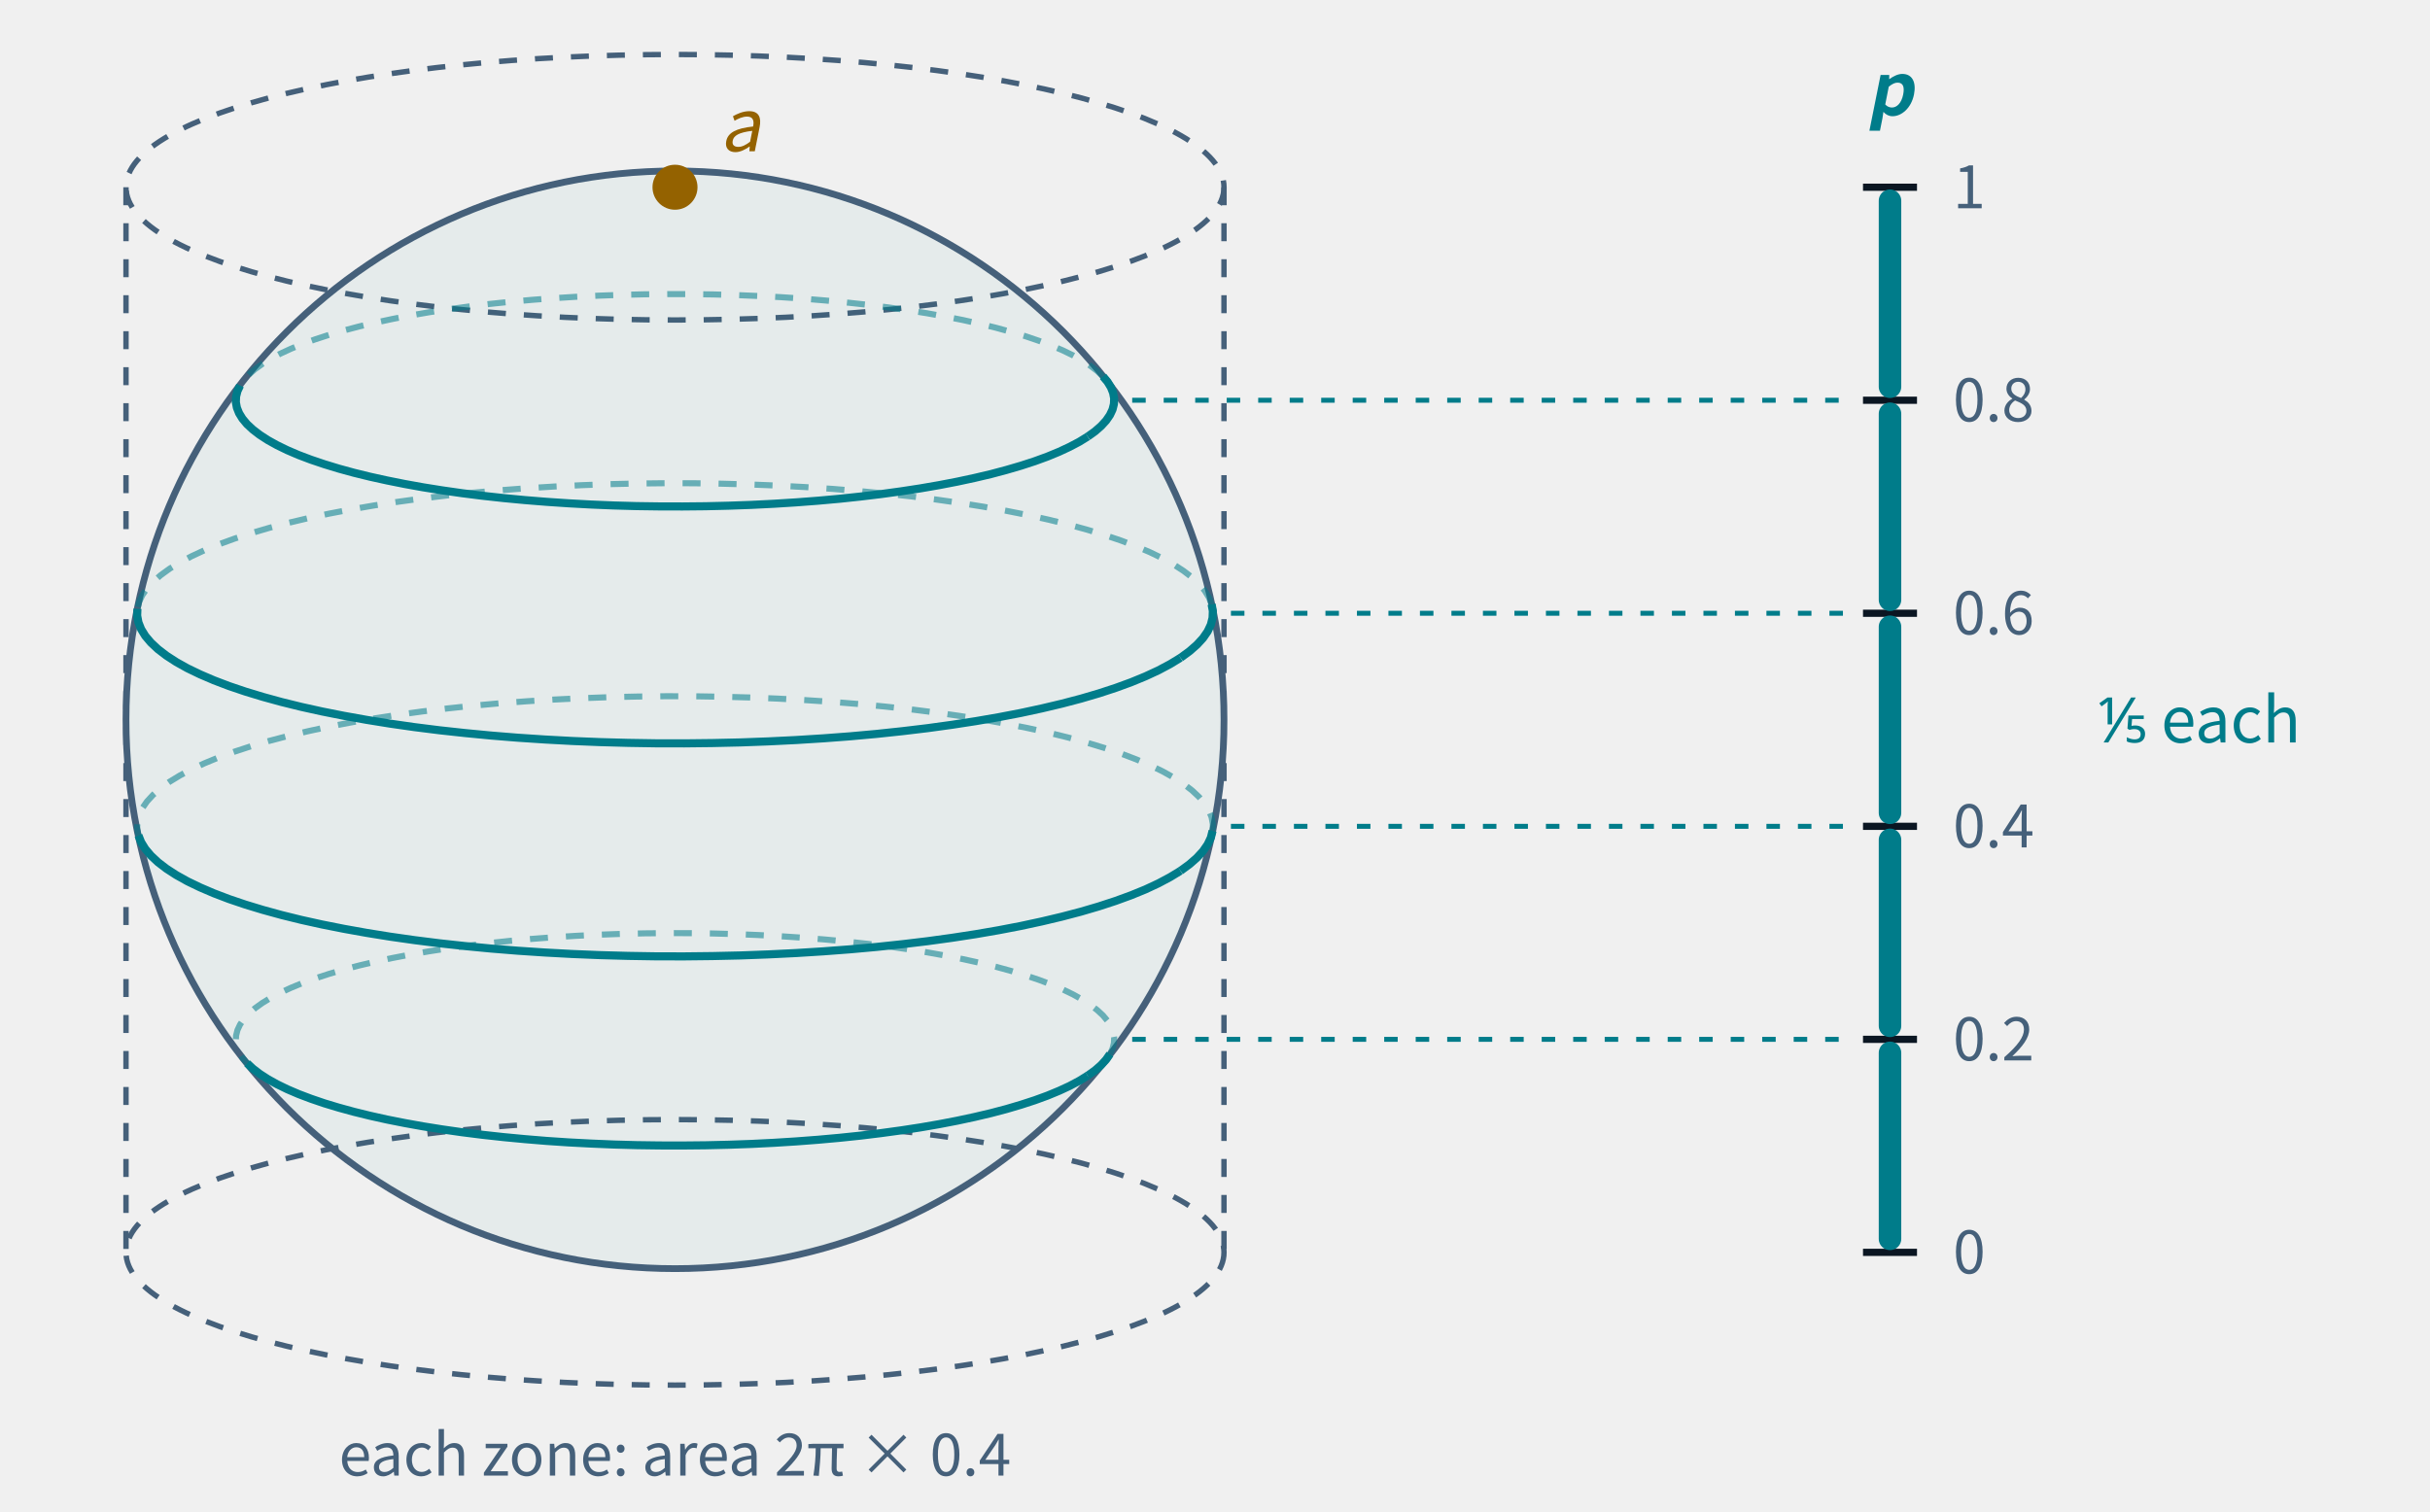
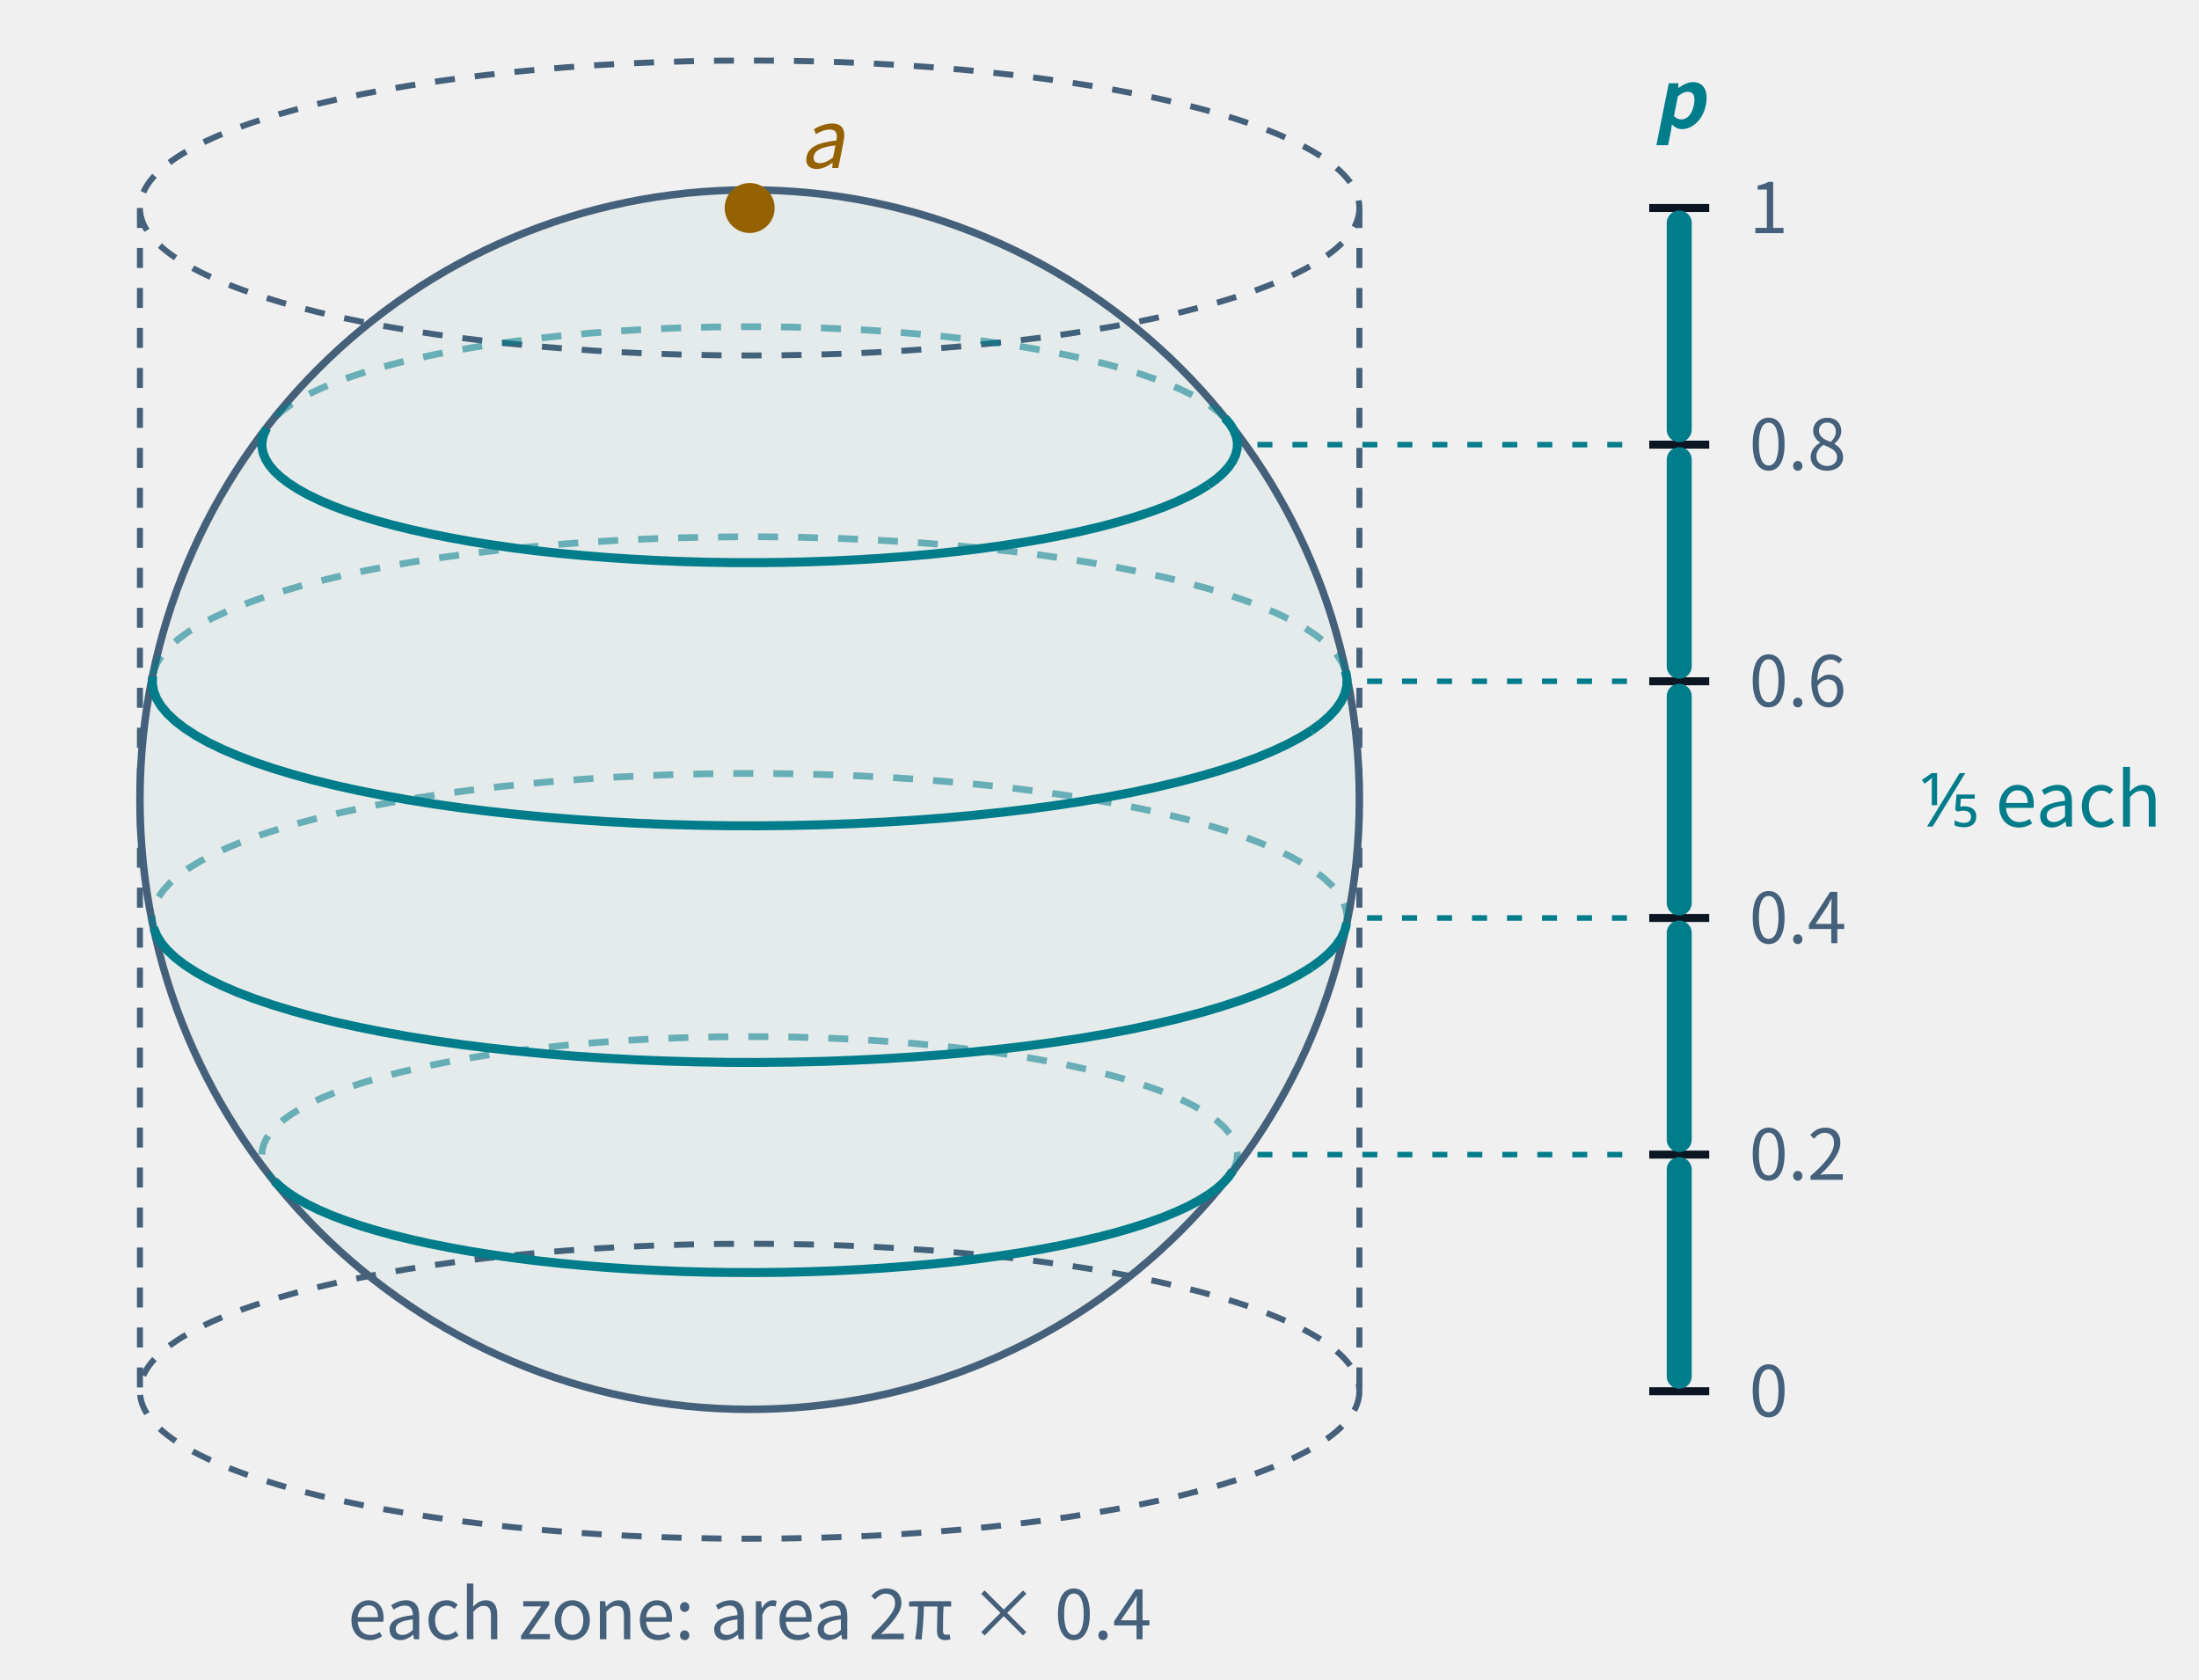
- <svg xmlns="http://www.w3.org/2000/svg" class="tr-fig" data-tr-fig="ch02-hatbox" data-lang="en" viewBox="0 0 540 336" width="540" height="336" font-family="'Noto Sans SC', 'Noto Sans CJK SC', 'Source Sans 3', 'PingFang SC', 'Microsoft YaHei', system-ui, sans-serif" role="img" aria-label="On the left, a sphere with the known state a at the north pole; four cyan circles of latitude cut it into five zones of equal height, and a grey dashed cylinder, Archimedes' hat box, is fitted around it. Each zone has the same area as the band of the box at the same height, 2π × 0.4. On the right, a vertical scale is the Born weight p, from 0 at the bottom to 1 at the top; dashed lines carry each latitude straight across to the scale, cutting it into five equal parts of ⅕ each.">
+ <svg xmlns="http://www.w3.org/2000/svg" class="tr-fig" data-tr-fig="ch02-hatbox" data-lang="en" viewBox="0 0 440 336" width="440" height="336" font-family="'Noto Sans SC', 'Noto Sans CJK SC', 'Source Sans 3', 'PingFang SC', 'Microsoft YaHei', system-ui, sans-serif" role="img" aria-label="On the left, a sphere with the known state a at the north pole; four cyan circles of latitude cut it into five zones of equal height, and a grey dashed cylinder, Archimedes' hat box, is fitted around it. Each zone has the same area as the band of the box at the same height, 2π × 0.4. On the right, a vertical scale is the Born weight p, from 0 at the bottom to 1 at the top; dashed lines carry each latitude straight across to the scale, cutting it into five equal parts of ⅕ each.">
  <style>.ts-ink{stroke:#0b1622}.tf-ink{fill:#0b1622}.ts-dim{stroke:#45607a}.tf-dim{fill:#45607a}.ts-faint{stroke:#9db3c4}.tf-faint{fill:#9db3c4}.ts-edge{stroke:#b9d0dd}.tf-edge{fill:#b9d0dd}.ts-hot{stroke:#5f9bb5}.tf-hot{fill:#5f9bb5}.ts-bg{stroke:#ffffff}.tf-bg{fill:#ffffff}.ts-panel{stroke:#eef5f9}.tf-panel{fill:#eef5f9}.ts-sheet{stroke:#f7fbfd}.tf-sheet{fill:#f7fbfd}.ts-cyan{stroke:#007c8a}.tf-cyan{fill:#007c8a}.ts-magenta{stroke:#b0128f}.tf-magenta{fill:#b0128f}.ts-amber{stroke:#946200}.tf-amber{fill:#946200}.ts-violet{stroke:#5a45c8}.tf-violet{fill:#5a45c8}.ts-ok{stroke:#087a4c}.tf-ok{fill:#087a4c}.ts-warn{stroke:#c21f3a}.tf-warn{fill:#c21f3a}.ts-blue{stroke:#1d5fd0}.tf-blue{fill:#1d5fd0}.ts-orange{stroke:#b85410}.tf-orange{fill:#b85410}.ts-sigma{stroke:#28405a}.tf-sigma{fill:#28405a}@media (prefers-color-scheme:dark){.ts-ink{stroke:#d4efff}.tf-ink{fill:#d4efff}.ts-dim{stroke:#6f8ea5}.tf-dim{fill:#6f8ea5}.ts-faint{stroke:#34506a}.tf-faint{fill:#34506a}.ts-edge{stroke:#143049}.tf-edge{fill:#143049}.ts-hot{stroke:#1f5d7c}.tf-hot{fill:#1f5d7c}.ts-bg{stroke:#03060c}.tf-bg{fill:#03060c}.ts-panel{stroke:#07101b}.tf-panel{fill:#07101b}.ts-sheet{stroke:#050c16}.tf-sheet{fill:#050c16}.ts-cyan{stroke:#19f0ff}.tf-cyan{fill:#19f0ff}.ts-magenta{stroke:#ff2fd0}.tf-magenta{fill:#ff2fd0}.ts-amber{stroke:#ffc83d}.tf-amber{fill:#ffc83d}.ts-violet{stroke:#9d8cff}.tf-violet{fill:#9d8cff}.ts-ok{stroke:#46ffb2}.tf-ok{fill:#46ffb2}.ts-warn{stroke:#ff5064}.tf-warn{fill:#ff5064}.ts-blue{stroke:#2a7bff}.tf-blue{fill:#2a7bff}.ts-orange{stroke:#ff8a3c}.tf-orange{fill:#ff8a3c}.ts-sigma{stroke:#cfe3ff}.tf-sigma{fill:#cfe3ff}}</style>
  <ellipse cx="150" cy="41.62" rx="122" ry="29.51" class="ts-dim" stroke-width="1.2" stroke-dasharray="4 4" fill="none" />
  <ellipse cx="150" cy="278.38" rx="122" ry="29.51" class="ts-dim" stroke-width="1.2" stroke-dasharray="4 4" fill="none" />
  <line x1="28" y1="41.62" x2="28" y2="278.38" class="ts-dim" stroke-width="1.2" stroke-dasharray="4 4" fill="none" />
  <line x1="272" y1="41.62" x2="272" y2="278.38" class="ts-dim" stroke-width="1.2" stroke-dasharray="4 4" fill="none" />
  <circle cx="150" cy="160" r="122" class="ts-dim tf-cyan" stroke-width="1.5" fill-opacity="0.05" />
  <path d="M241.71 239.1 L243.34 237.93 L244.7 236.74 L245.81 235.53 L246.65 234.31" class="ts-cyan" stroke-width="1.8" stroke-linejoin="round" fill="none" />
  <path d="M246.65 234.31 L247.23 233.08 L247.54 231.85 L247.59 230.61 L247.36 229.38 L246.87 228.15 L246.12 226.93 L245.1 225.71 L243.82 224.52 L242.28 223.34 L240.49 222.18 L238.46 221.05 L236.18 219.94 L233.66 218.86 L230.91 217.82 L227.95 216.82 L224.77 215.85 L221.38 214.92 L217.8 214.04 L214.03 213.21 L210.09 212.42 L205.98 211.68 L201.72 211 L197.32 210.37 L192.79 209.8 L188.14 209.29 L183.38 208.84 L178.54 208.45 L173.61 208.12 L168.62 207.85 L163.58 207.64 L158.51 207.5 L153.41 207.43 L148.3 207.42 L143.19 207.47 L138.11 207.59 L133.05 207.77 L128.04 208.02 L123.1 208.33 L118.22 208.7 L113.44 209.13 L108.75 209.63 L104.18 210.18 L99.73 210.79 L95.42 211.45 L91.26 212.17 L87.26 212.94 L83.44 213.76 L79.79 214.62 L76.34 215.54 L73.09 216.49 L70.05 217.48 L67.23 218.51 L64.64 219.58 L62.28 220.68 L60.16 221.8 L58.29 222.95 L56.66 224.12 L55.3 225.31 L54.19 226.52 L53.35 227.74 L52.77 228.97 L52.46 230.2 L52.41 231.44 L52.64 232.67 L53.13 233.9 L53.88 235.13 L54.9 236.34" class="ts-cyan" stroke-width="1.35" stroke-dasharray="4 4" stroke-linejoin="round" fill="none" opacity="0.55" />
  <path d="M54.9 236.34 L56.18 237.53 L57.72 238.71 L59.51 239.87 L61.54 241 L63.82 242.11 L66.34 243.19 L69.09 244.23 L72.05 245.24 L75.23 246.2 L78.62 247.13 L82.2 248.01 L85.97 248.85 L89.91 249.63 L94.02 250.37 L98.28 251.05 L102.68 251.68 L107.21 252.25 L111.86 252.76 L116.62 253.21 L121.46 253.61 L126.39 253.94 L131.38 254.2 L136.42 254.41 L141.49 254.55 L146.59 254.62 L151.7 254.63 L156.81 254.58 L161.89 254.46 L166.95 254.28 L171.96 254.03 L176.9 253.72 L181.78 253.35 L186.56 252.92 L191.25 252.43 L195.82 251.87 L200.27 251.26 L204.58 250.6 L208.74 249.88 L212.74 249.11 L216.56 248.29 L220.21 247.43 L223.66 246.52 L226.91 245.56 L229.95 244.57 L232.77 243.54 L235.36 242.47 L237.72 241.38 L239.84 240.25 L241.71 239.1" class="ts-cyan" stroke-width="1.8" stroke-linejoin="round" fill="none" />
  <path d="M262.33 193.57 L264.31 192.13 L265.98 190.67 L267.34 189.19 L268.37 187.7 L269.08 186.2 L269.46 184.68" class="ts-cyan" stroke-width="1.8" stroke-linejoin="round" fill="none" />
  <path d="M269.46 184.68 L269.52 183.17 L269.24 181.66 L268.64 180.15 L267.72 178.65 L266.47 177.17 L264.9 175.7 L263.02 174.26 L260.83 172.84 L258.34 171.45 L255.54 170.1 L252.46 168.78 L249.1 167.5 L245.46 166.27 L241.57 165.09 L237.42 163.95 L233.04 162.87 L228.42 161.85 L223.59 160.89 L218.56 159.99 L213.34 159.15 L207.95 158.38 L202.4 157.68 L196.71 157.06 L190.88 156.5 L184.95 156.02 L178.92 155.62 L172.81 155.29 L166.64 155.04 L160.42 154.87 L154.17 154.77 L147.91 154.76 L141.66 154.83 L135.43 154.97 L129.24 155.2 L123.11 155.5 L117.05 155.88 L111.08 156.33 L105.22 156.86 L99.48 157.47 L93.88 158.14 L88.43 158.89 L83.16 159.7 L78.06 160.58 L73.16 161.52 L68.48 162.53 L64.01 163.59 L59.79 164.7 L55.81 165.87 L52.08 167.09 L48.63 168.35 L45.45 169.66 L42.56 171 L39.97 172.38 L37.67 173.78 L35.69 175.22 L34.02 176.68 L32.66 178.16 L31.63 179.65 L30.92 181.15 L30.54 182.67 L30.48 184.18 L30.76 185.69" class="ts-cyan" stroke-width="1.35" stroke-dasharray="4 4" stroke-linejoin="round" fill="none" opacity="0.55" />
  <path d="M30.76 185.69 L31.36 187.2 L32.28 188.7 L33.53 190.18 L35.1 191.65 L36.98 193.09 L39.17 194.51 L41.66 195.9 L44.46 197.25 L47.54 198.57 L50.9 199.85 L54.54 201.08 L58.43 202.26 L62.58 203.4 L66.96 204.48 L71.58 205.5 L76.41 206.46 L81.44 207.36 L86.66 208.2 L92.05 208.97 L97.6 209.67 L103.29 210.29 L109.12 210.85 L115.05 211.33 L121.08 211.73 L127.19 212.06 L133.36 212.31 L139.58 212.48 L145.83 212.58 L152.09 212.59 L158.34 212.52 L164.57 212.38 L170.76 212.15 L176.89 211.85 L182.95 211.47 L188.92 211.02 L194.78 210.49 L200.52 209.88 L206.12 209.21 L211.57 208.46 L216.84 207.65 L221.94 206.77 L226.84 205.83 L231.52 204.82 L235.99 203.76 L240.21 202.65 L244.19 201.48 L247.92 200.26 L251.37 199 L254.55 197.7 L257.44 196.35 L260.03 194.97 L262.33 193.57" class="ts-cyan" stroke-width="1.8" stroke-linejoin="round" fill="none" />
  <path d="M262.33 146.22 L264.31 144.78 L265.98 143.32 L267.34 141.84 L268.37 140.35 L269.08 138.85 L269.46 137.33 L269.52 135.82 L269.24 134.31" class="ts-cyan" stroke-width="1.8" stroke-linejoin="round" fill="none" />
  <path d="M269.24 134.31 L268.64 132.8 L267.72 131.3 L266.47 129.82 L264.9 128.35 L263.02 126.91 L260.83 125.49 L258.34 124.1 L255.54 122.75 L252.46 121.43 L249.1 120.15 L245.46 118.92 L241.57 117.74 L237.42 116.6 L233.04 115.52 L228.42 114.5 L223.59 113.54 L218.56 112.64 L213.34 111.8 L207.95 111.03 L202.4 110.33 L196.71 109.71 L190.88 109.15 L184.95 108.67 L178.92 108.27 L172.81 107.94 L166.64 107.69 L160.42 107.52 L154.17 107.42 L147.91 107.41 L141.66 107.48 L135.43 107.62 L129.24 107.85 L123.11 108.15 L117.05 108.53 L111.08 108.98 L105.22 109.51 L99.48 110.12 L93.88 110.79 L88.43 111.54 L83.16 112.35 L78.06 113.23 L73.16 114.17 L68.48 115.18 L64.01 116.24 L59.79 117.35 L55.81 118.52 L52.08 119.74 L48.63 121 L45.45 122.3 L42.56 123.65 L39.97 125.03 L37.67 126.43 L35.69 127.87 L34.02 129.33 L32.66 130.81 L31.63 132.3 L30.92 133.8 L30.54 135.32" class="ts-cyan" stroke-width="1.35" stroke-dasharray="4 4" stroke-linejoin="round" fill="none" opacity="0.55" />
  <path d="M30.54 135.32 L30.48 136.83 L30.76 138.34 L31.36 139.85 L32.28 141.35 L33.53 142.83 L35.1 144.3 L36.98 145.74 L39.17 147.16 L41.66 148.55 L44.46 149.9 L47.54 151.22 L50.9 152.5 L54.54 153.73 L58.43 154.91 L62.58 156.05 L66.96 157.13 L71.58 158.15 L76.41 159.11 L81.44 160.01 L86.66 160.85 L92.05 161.62 L97.6 162.32 L103.29 162.94 L109.12 163.5 L115.05 163.98 L121.08 164.38 L127.19 164.71 L133.36 164.96 L139.58 165.13 L145.83 165.23 L152.09 165.24 L158.34 165.17 L164.57 165.03 L170.76 164.8 L176.89 164.5 L182.95 164.12 L188.92 163.67 L194.78 163.14 L200.52 162.53 L206.12 161.86 L211.57 161.11 L216.84 160.3 L221.94 159.42 L226.84 158.48 L231.52 157.47 L235.99 156.41 L240.21 155.3 L244.19 154.13 L247.92 152.91 L251.37 151.65 L254.55 150.34 L257.44 149 L260.03 147.62 L262.33 146.22" class="ts-cyan" stroke-width="1.8" stroke-linejoin="round" fill="none" />
  <path d="M241.71 97.05 L243.34 95.88 L244.7 94.69 L245.81 93.48 L246.65 92.26 L247.23 91.03 L247.54 89.8 L247.59 88.56 L247.36 87.33 L246.87 86.1 L246.12 84.87 L245.1 83.66" class="ts-cyan" stroke-width="1.8" stroke-linejoin="round" fill="none" />
  <path d="M245.1 83.66 L243.82 82.47 L242.28 81.29 L240.49 80.13 L238.46 79 L236.18 77.89 L233.66 76.81 L230.91 75.77 L227.95 74.76 L224.77 73.8 L221.38 72.87 L217.8 71.99 L214.03 71.15 L210.09 70.37 L205.98 69.63 L201.72 68.95 L197.32 68.32 L192.79 67.75 L188.14 67.24 L183.38 66.79 L178.54 66.39 L173.61 66.06 L168.62 65.8 L163.58 65.59 L158.51 65.45 L153.41 65.38 L148.3 65.37 L143.19 65.42 L138.11 65.54 L133.05 65.72 L128.04 65.97 L123.1 66.28 L118.22 66.65 L113.44 67.08 L108.75 67.57 L104.18 68.13 L99.73 68.74 L95.42 69.4 L91.26 70.12 L87.26 70.89 L83.44 71.71 L79.79 72.57 L76.34 73.48 L73.09 74.44 L70.05 75.43 L67.23 76.46 L64.64 77.53 L62.28 78.62 L60.16 79.75 L58.29 80.9 L56.66 82.07 L55.3 83.26 L54.19 84.47 L53.35 85.69" class="ts-cyan" stroke-width="1.35" stroke-dasharray="4 4" stroke-linejoin="round" fill="none" opacity="0.55" />
  <path d="M53.35 85.69 L52.77 86.92 L52.46 88.15 L52.41 89.39 L52.64 90.62 L53.13 91.85 L53.88 93.07 L54.9 94.29 L56.18 95.48 L57.72 96.66 L59.51 97.82 L61.54 98.95 L63.82 100.06 L66.34 101.14 L69.09 102.18 L72.05 103.18 L75.23 104.15 L78.62 105.08 L82.2 105.96 L85.97 106.79 L89.91 107.58 L94.02 108.32 L98.28 109 L102.68 109.63 L107.21 110.2 L111.86 110.71 L116.62 111.16 L121.46 111.55 L126.39 111.88 L131.38 112.15 L136.42 112.36 L141.49 112.5 L146.59 112.57 L151.7 112.58 L156.81 112.53 L161.89 112.41 L166.95 112.23 L171.96 111.98 L176.9 111.67 L181.78 111.3 L186.56 110.87 L191.25 110.37 L195.82 109.82 L200.27 109.21 L204.58 108.55 L208.74 107.83 L212.74 107.06 L216.56 106.24 L220.21 105.38 L223.66 104.46 L226.91 103.51 L229.95 102.52 L232.77 101.49 L235.36 100.42 L237.72 99.32 L239.84 98.2 L241.71 97.05" class="ts-cyan" stroke-width="1.8" stroke-linejoin="round" fill="none" />
  <circle cx="150" cy="41.62" r="5" class="tf-amber" />
  <text class="tf-amber" x="160" y="33.62" font-size="16">
    <tspan font-style="italic">a</tspan>
  </text>
-   <line x1="420" y1="41.62" x2="420" y2="278.38" class="ts-ink" stroke-width="1.6" fill="none" />
-   <line x1="414" y1="278.38" x2="426" y2="278.38" class="ts-ink" stroke-width="1.6" fill="none" />
-   <text class="tf-dim" x="434" y="283.06" font-size="13">0</text>
-   <line x1="414" y1="231.03" x2="426" y2="231.03" class="ts-ink" stroke-width="1.6" fill="none" />
-   <text class="tf-dim" x="434" y="235.71" font-size="13">0.2</text>
-   <line x1="251.6" y1="231.03" x2="410" y2="231.03" class="ts-cyan" stroke-width="1.1" stroke-dasharray="3 4" fill="none" />
-   <line x1="414" y1="183.68" x2="426" y2="183.68" class="ts-ink" stroke-width="1.6" fill="none" />
-   <text class="tf-dim" x="434" y="188.36" font-size="13">0.4</text>
-   <line x1="273.54" y1="183.68" x2="410" y2="183.68" class="ts-cyan" stroke-width="1.1" stroke-dasharray="3 4" fill="none" />
-   <line x1="414" y1="136.32" x2="426" y2="136.32" class="ts-ink" stroke-width="1.6" fill="none" />
-   <text class="tf-dim" x="434" y="141" font-size="13">0.6</text>
-   <line x1="273.54" y1="136.32" x2="410" y2="136.32" class="ts-cyan" stroke-width="1.1" stroke-dasharray="3 4" fill="none" />
-   <line x1="414" y1="88.97" x2="426" y2="88.97" class="ts-ink" stroke-width="1.6" fill="none" />
-   <text class="tf-dim" x="434" y="93.65" font-size="13">0.8</text>
-   <line x1="251.6" y1="88.97" x2="410" y2="88.97" class="ts-cyan" stroke-width="1.1" stroke-dasharray="3 4" fill="none" />
-   <line x1="414" y1="41.62" x2="426" y2="41.62" class="ts-ink" stroke-width="1.6" fill="none" />
-   <text class="tf-dim" x="434" y="46.3" font-size="13">1</text>
-   <line x1="420" y1="275.38" x2="420" y2="234.03" class="ts-cyan" stroke-width="5" stroke-linecap="round" fill="none" />
-   <line x1="420" y1="228.03" x2="420" y2="186.68" class="ts-cyan" stroke-width="5" stroke-linecap="round" fill="none" />
-   <line x1="420" y1="180.68" x2="420" y2="139.32" class="ts-cyan" stroke-width="5" stroke-linecap="round" fill="none" />
-   <line x1="420" y1="133.32" x2="420" y2="91.97" class="ts-cyan" stroke-width="5" stroke-linecap="round" fill="none" />
-   <line x1="420" y1="85.97" x2="420" y2="44.62" class="ts-cyan" stroke-width="5" stroke-linecap="round" fill="none" />
-   <text class="tf-cyan" x="420" y="25.62" font-size="16" text-anchor="middle" font-weight="600">
+   <line x1="336" y1="41.62" x2="336" y2="278.38" class="ts-ink" stroke-width="1.6" fill="none" />
+   <line x1="330" y1="278.38" x2="342" y2="278.38" class="ts-ink" stroke-width="1.6" fill="none" />
+   <text class="tf-dim" x="350" y="283.42" font-size="14">0</text>
+   <line x1="330" y1="231.03" x2="342" y2="231.03" class="ts-ink" stroke-width="1.6" fill="none" />
+   <text class="tf-dim" x="350" y="236.07" font-size="14">0.2</text>
+   <line x1="251.6" y1="231.03" x2="326" y2="231.03" class="ts-cyan" stroke-width="1.1" stroke-dasharray="3 4" fill="none" />
+   <line x1="330" y1="183.68" x2="342" y2="183.68" class="ts-ink" stroke-width="1.6" fill="none" />
+   <text class="tf-dim" x="350" y="188.72" font-size="14">0.4</text>
+   <line x1="273.54" y1="183.68" x2="326" y2="183.68" class="ts-cyan" stroke-width="1.1" stroke-dasharray="3 4" fill="none" />
+   <line x1="330" y1="136.32" x2="342" y2="136.32" class="ts-ink" stroke-width="1.6" fill="none" />
+   <text class="tf-dim" x="350" y="141.36" font-size="14">0.6</text>
+   <line x1="273.54" y1="136.32" x2="326" y2="136.32" class="ts-cyan" stroke-width="1.1" stroke-dasharray="3 4" fill="none" />
+   <line x1="330" y1="88.97" x2="342" y2="88.97" class="ts-ink" stroke-width="1.6" fill="none" />
+   <text class="tf-dim" x="350" y="94.01" font-size="14">0.8</text>
+   <line x1="251.6" y1="88.97" x2="326" y2="88.97" class="ts-cyan" stroke-width="1.1" stroke-dasharray="3 4" fill="none" />
+   <line x1="330" y1="41.62" x2="342" y2="41.62" class="ts-ink" stroke-width="1.6" fill="none" />
+   <text class="tf-dim" x="350" y="46.66" font-size="14">1</text>
+   <line x1="336" y1="275.38" x2="336" y2="234.03" class="ts-cyan" stroke-width="5" stroke-linecap="round" fill="none" />
+   <line x1="336" y1="228.03" x2="336" y2="186.68" class="ts-cyan" stroke-width="5" stroke-linecap="round" fill="none" />
+   <line x1="336" y1="180.68" x2="336" y2="139.32" class="ts-cyan" stroke-width="5" stroke-linecap="round" fill="none" />
+   <line x1="336" y1="133.32" x2="336" y2="91.97" class="ts-cyan" stroke-width="5" stroke-linecap="round" fill="none" />
+   <line x1="336" y1="85.97" x2="336" y2="44.62" class="ts-cyan" stroke-width="5" stroke-linecap="round" fill="none" />
+   <text class="tf-cyan" x="336" y="25.62" font-size="16" text-anchor="middle" font-weight="600">
    <tspan font-style="italic">p</tspan>
  </text>
-   <text class="tf-cyan" x="466" y="165.04" font-size="14">⅕ each</text>
-   <text class="tf-dim" x="150" y="328" font-size="13" text-anchor="middle">each zone: area 2π × 0.4</text>
+   <text class="tf-cyan" x="384" y="165.4" font-size="15">⅕ each</text>
+   <text class="tf-dim" x="150" y="328" font-size="14" text-anchor="middle">each zone: area 2π × 0.4</text>
</svg>
